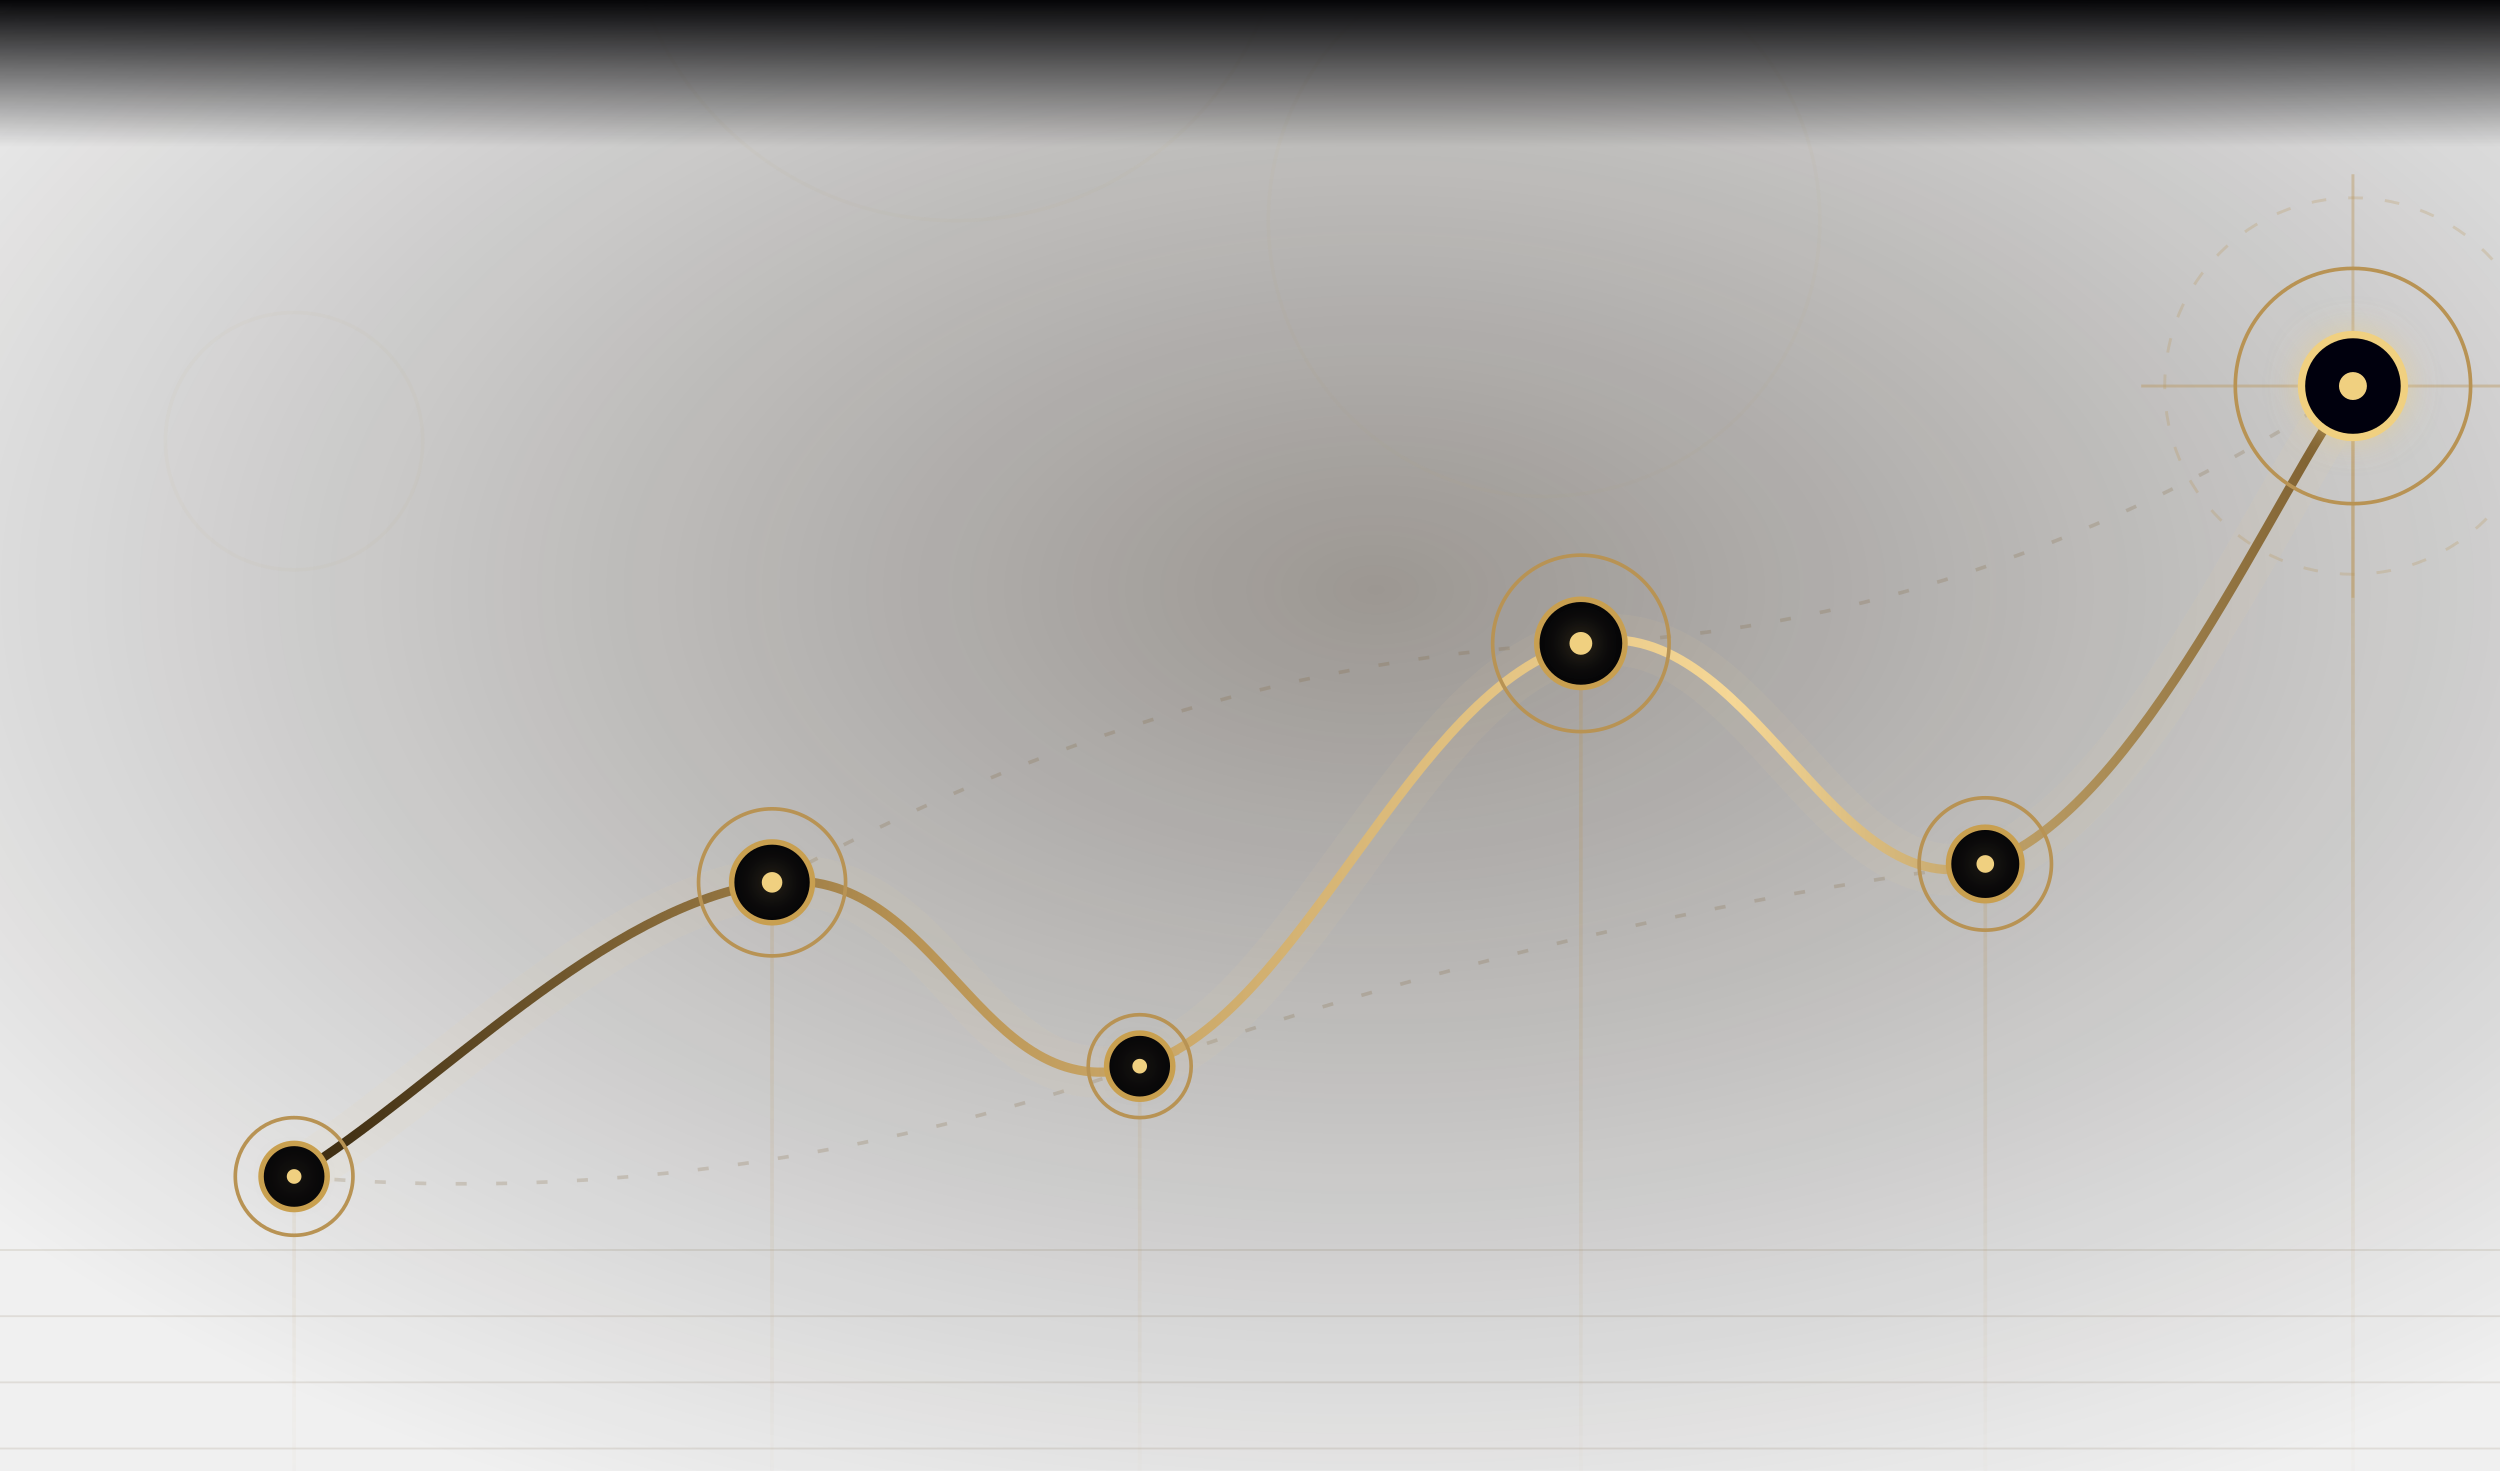
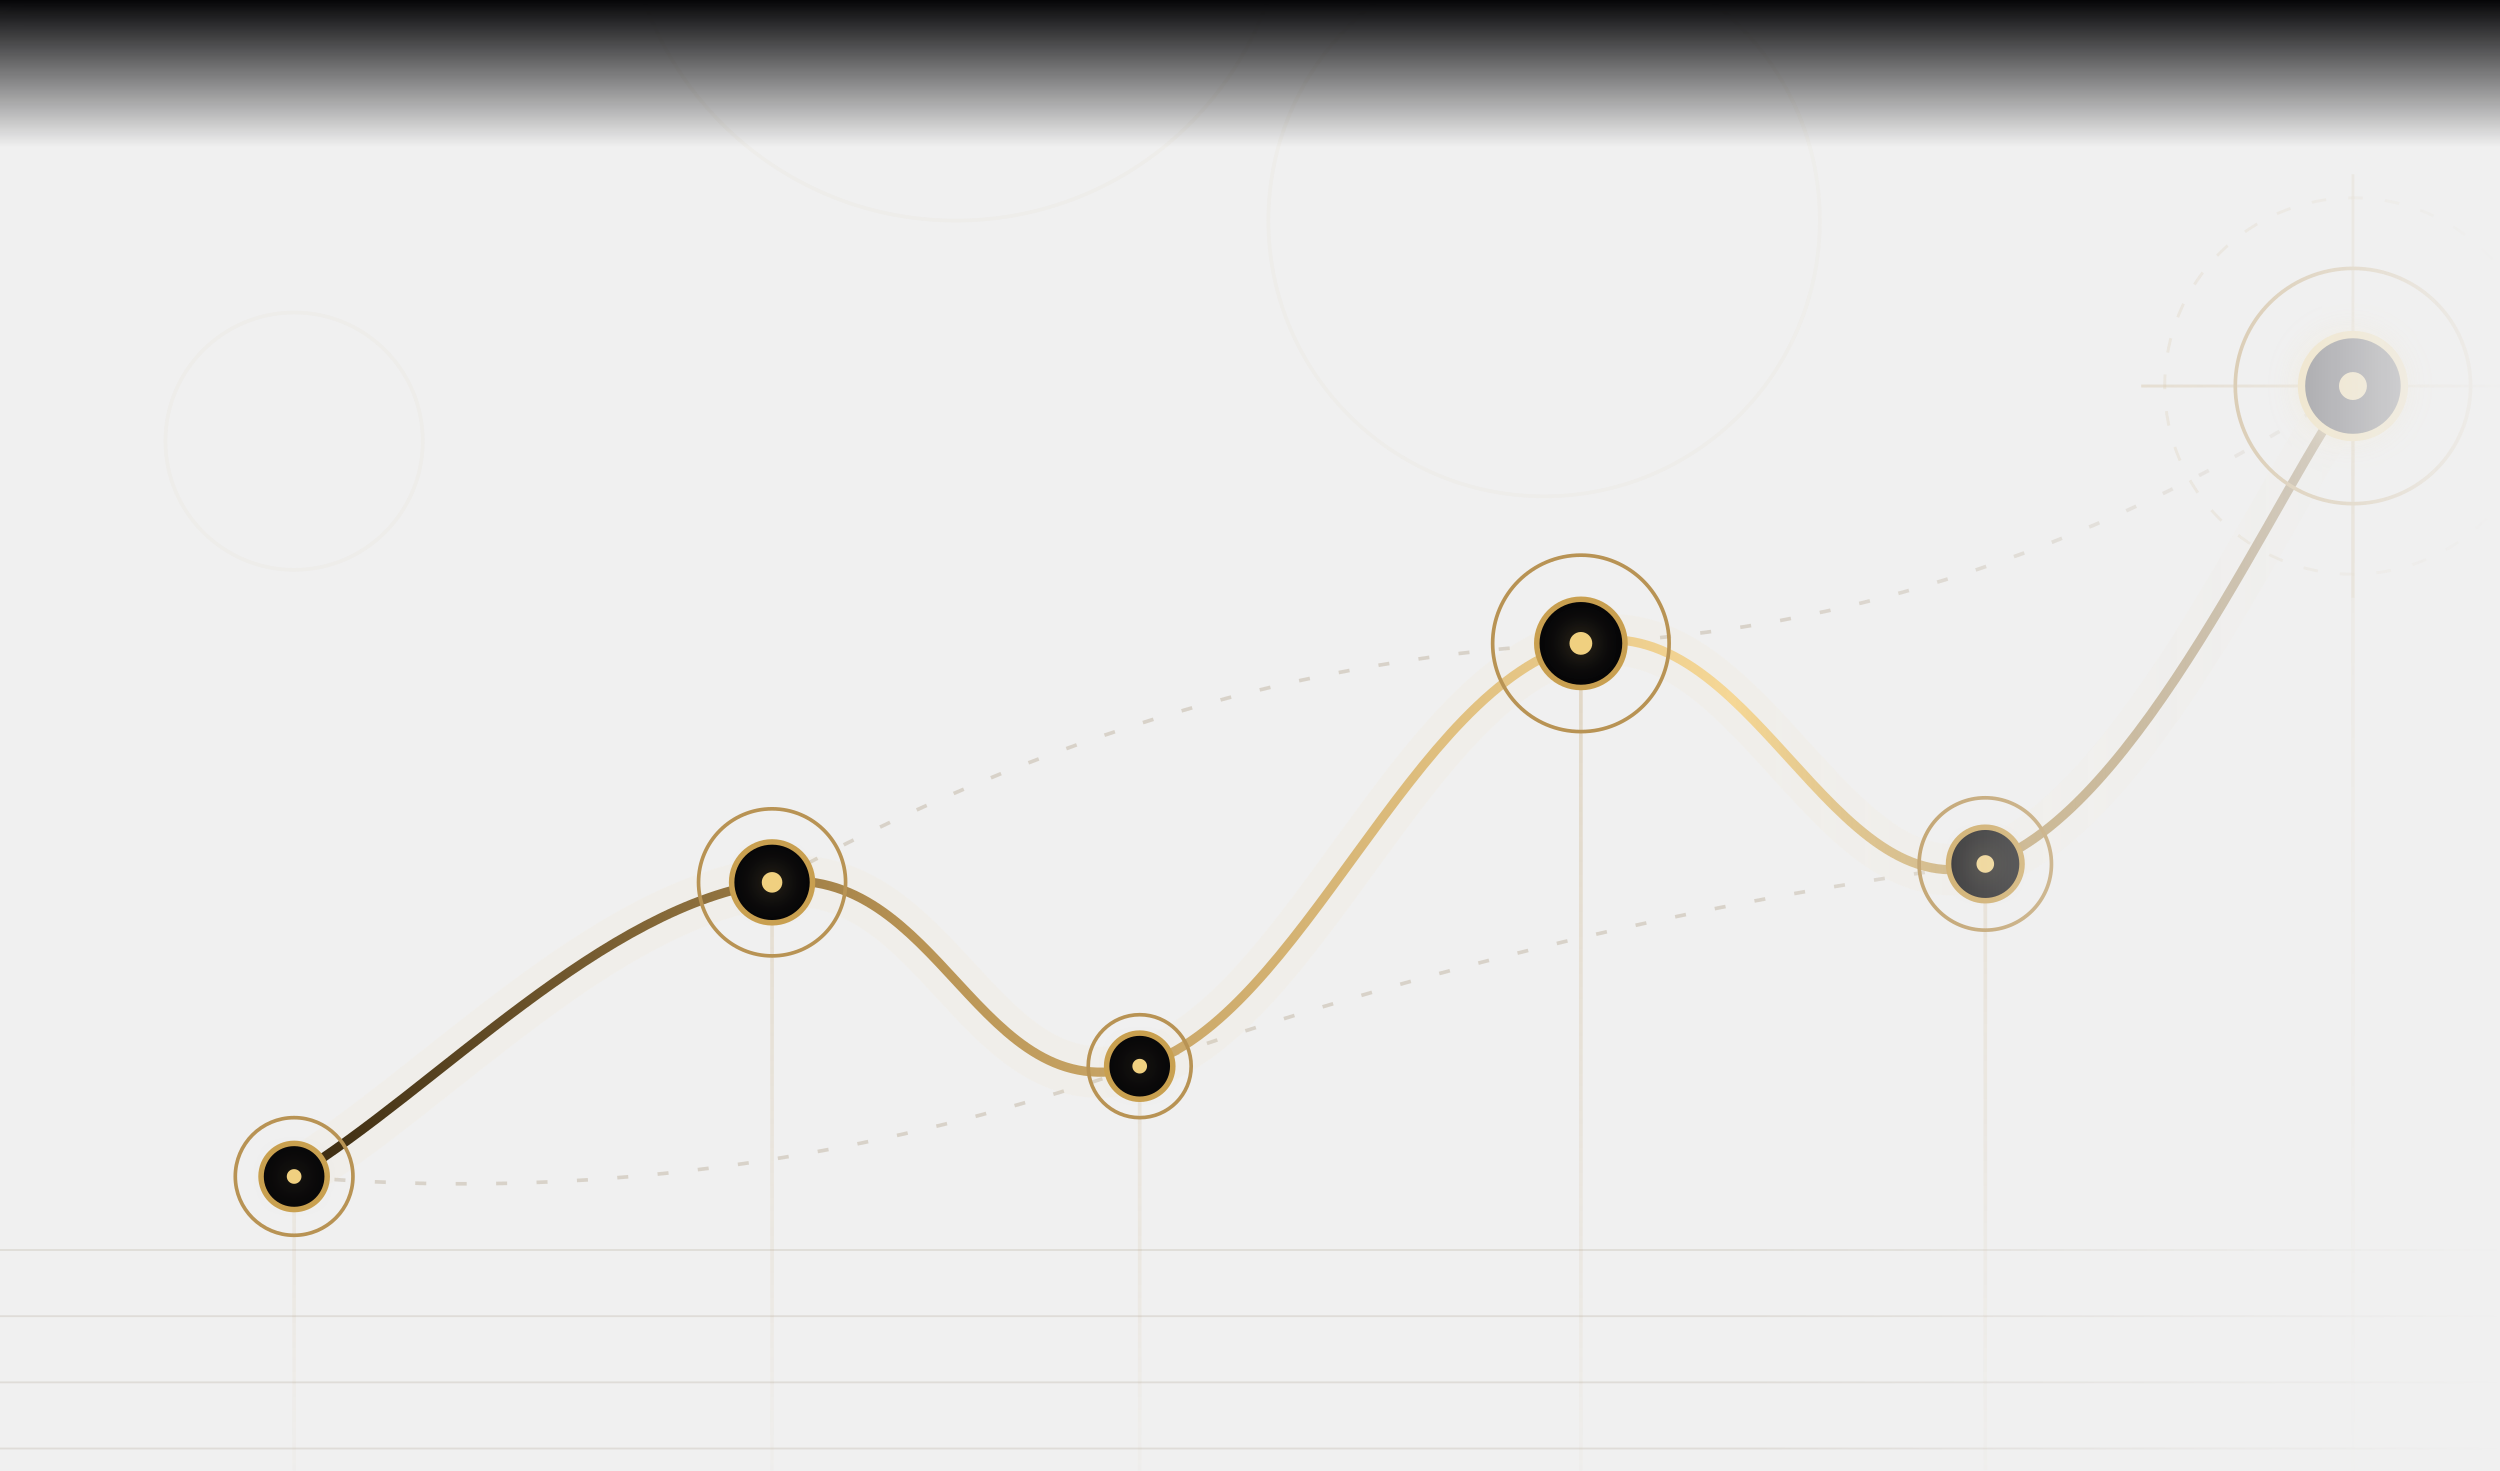
- <svg xmlns="http://www.w3.org/2000/svg" viewBox="0 0 680 400" style="background-color: #050507; width: 100%; height: auto;">
+ <svg xmlns="http://www.w3.org/2000/svg" viewBox="0 0 680 400" style="width: 100%; height: auto;">
  <defs>
    <radialGradient id="bgGlow" cx="55%" cy="40%" r="70%">
      <stop offset="0%" stop-color="#1e1205" stop-opacity="0.4" />
      <stop offset="100%" stop-color="#050507" stop-opacity="0" />
    </radialGradient>
    <linearGradient id="dropFade" x1="0%" y1="0%" x2="0%" y2="100%">
      <stop offset="0%" stop-color="#b89354" stop-opacity="0.35" />
      <stop offset="100%" stop-color="#b89354" stop-opacity="0" />
    </linearGradient>
    <linearGradient id="mainLine" x1="0%" y1="0%" x2="100%" y2="0%">
      <stop offset="0%" stop-color="#3a2a10" />
      <stop offset="30%" stop-color="#b89354" />
      <stop offset="70%" stop-color="#f5d796" />
      <stop offset="100%" stop-color="#7a5c2d" />
    </linearGradient>
    <linearGradient id="topFade" x1="0%" y1="0%" x2="0%" y2="100%">
      <stop offset="0%" stop-color="#050507" stop-opacity="1" />
      <stop offset="100%" stop-color="#050507" stop-opacity="0" />
    </linearGradient>
+     <linearGradient id="rightFadeMaskGrad" x1="0%" y1="0%" x2="100%" y2="0%">
+       <stop offset="0%" stop-color="white" />
+       <stop offset="70%" stop-color="white" />
+       <stop offset="100%" stop-color="black" />
+     </linearGradient>
+     <mask id="rightFadeMask">
+       <rect width="680" height="400" fill="url(#rightFadeMaskGrad)" />
+     </mask>
    <path id="cometTrack" d="M 80,320 C 119,296 164,246 210,240 C 256,234 266,303 310,290 C 354,277 384,186 430,175 C 476,164 498,249 540,235 C 582,221 620,131 640,105" fill="none" />
    <style>
      .node-glow { filter: drop-shadow(0 0 4px rgba(240, 208, 128, 0.5)); }
      .head-glow { filter: drop-shadow(0 0 5px #ffffff); }
    </style>
  </defs>
-   <rect width="680" height="400" fill="url(#bgGlow)" />
-   <circle cx="80" cy="120" r="35" fill="none" stroke="#b89354" opacity="0.04" stroke-width="1" />
-   <circle cx="420" cy="60" r="75" fill="none" stroke="#b89354" opacity="0.04" stroke-width="1" />
-   <circle cx="260" cy="-30" r="90" fill="none" stroke="#b89354" opacity="0.04" stroke-width="1" />
-   <path d="M0,340 H680 M0,358 H680 M0,376 H680 M0,394 H680" stroke="#5a461e" stroke-width="0.5" opacity="0.12" />
-   <path d="M80,326 V420 M210,248 V420 M310,296 V420 M430,184 V420 M540,242 V420 M640,116 V420" stroke="url(#dropFade)" stroke-width="1" />
-   <path d="M 80,320 Q 195,330 310,290 T 540,235" stroke="#7a5c2d" stroke-width="1" stroke-dasharray="3 8" opacity="0.2" fill="none" />
-   <path d="M 210,240 Q 320,180 430,175 T 640,105" stroke="#7a5c2d" stroke-width="1" stroke-dasharray="3 8" opacity="0.2" fill="none" />
-   <use href="#cometTrack" stroke="#f5d796" stroke-width="14" opacity="0.07" stroke-linejoin="round" stroke-linecap="round" />
-   <use href="#cometTrack" stroke="#3a2a10" stroke-width="2" stroke-linejoin="round" stroke-linecap="round" />
-   <use href="#cometTrack" stroke="url(#mainLine)" stroke-width="2.5" stroke-linejoin="round" stroke-linecap="round" />
-   <g>
-     <circle cx="0" cy="0" r="1.5" fill="#f5d796" opacity="0.2">
-       <animateMotion dur="4s" begin="-3.7s" repeatCount="indefinite">
-         <mpath href="#cometTrack" />
-       </animateMotion>
-     </circle>
-     <circle cx="0" cy="0" r="2" fill="#f5d796" opacity="0.4">
-       <animateMotion dur="4s" begin="-3.8s" repeatCount="indefinite">
-         <mpath href="#cometTrack" />
-       </animateMotion>
-     </circle>
-     <circle cx="0" cy="0" r="2.5" fill="#f5d796" opacity="0.7">
-       <animateMotion dur="4s" begin="-3.9s" repeatCount="indefinite">
-         <mpath href="#cometTrack" />
-       </animateMotion>
-     </circle>
-     <circle cx="0" cy="0" r="3.5" fill="#ffffff" class="head-glow">
-       <animateMotion dur="4s" begin="0s" repeatCount="indefinite">
-         <mpath href="#cometTrack" />
-       </animateMotion>
-     </circle>
-   </g>
-   <g>
-     <circle cx="0" cy="0" r="1.5" fill="#f5d796" opacity="0.2">
-       <animateMotion dur="4s" begin="-1.7s" repeatCount="indefinite">
-         <mpath href="#cometTrack" />
-       </animateMotion>
-     </circle>
-     <circle cx="0" cy="0" r="2" fill="#f5d796" opacity="0.4">
-       <animateMotion dur="4s" begin="-1.8s" repeatCount="indefinite">
-         <mpath href="#cometTrack" />
-       </animateMotion>
-     </circle>
-     <circle cx="0" cy="0" r="2.5" fill="#f5d796" opacity="0.7">
-       <animateMotion dur="4s" begin="-1.9s" repeatCount="indefinite">
-         <mpath href="#cometTrack" />
-       </animateMotion>
-     </circle>
-     <circle cx="0" cy="0" r="3.5" fill="#ffffff" class="head-glow">
-       <animateMotion dur="4s" begin="-2s" repeatCount="indefinite">
-         <mpath href="#cometTrack" />
-       </animateMotion>
-     </circle>
-   </g>
-   <g transform="translate(80, 320)">
-     <circle cx="0" cy="0" r="16" fill="none" stroke="#b89354">
-       <animate attributeName="r" values="12; 24" dur="2s" begin="0s" repeatCount="indefinite" />
-       <animate attributeName="opacity" values="0.8; 0" dur="2s" begin="0s" repeatCount="indefinite" />
-     </circle>
-     <circle cx="0" cy="0" r="9" fill="#050507" stroke="#c9a050" stroke-width="1.5" />
-     <circle cx="0" cy="0" r="2" fill="#f0d080" class="node-glow" />
-   </g>
-   <g transform="translate(210, 240)">
-     <circle cx="0" cy="0" r="20" fill="none" stroke="#b89354">
-       <animate attributeName="r" values="14; 28" dur="2s" begin="0.4s" repeatCount="indefinite" />
-       <animate attributeName="opacity" values="0.8; 0" dur="2s" begin="0.4s" repeatCount="indefinite" />
-     </circle>
-     <circle cx="0" cy="0" r="11" fill="#050507" stroke="#c9a050" stroke-width="1.5" />
-     <circle cx="0" cy="0" r="2.8" fill="#f0d080" class="node-glow" />
-   </g>
-   <g transform="translate(310, 290)">
-     <circle cx="0" cy="0" r="14" fill="none" stroke="#b89354">
-       <animate attributeName="r" values="10; 20" dur="2s" begin="0.8s" repeatCount="indefinite" />
-       <animate attributeName="opacity" values="0.8; 0" dur="2s" begin="0.8s" repeatCount="indefinite" />
-     </circle>
-     <circle cx="0" cy="0" r="9" fill="#050507" stroke="#c9a050" stroke-width="1.5" />
-     <circle cx="0" cy="0" r="2" fill="#f0d080" class="node-glow" />
-   </g>
-   <g transform="translate(430, 175)">
-     <circle cx="0" cy="0" r="24" fill="none" stroke="#b89354">
-       <animate attributeName="r" values="16; 32" dur="2s" begin="1.2s" repeatCount="indefinite" />
-       <animate attributeName="opacity" values="0.8; 0" dur="2s" begin="1.2s" repeatCount="indefinite" />
-     </circle>
-     <circle cx="0" cy="0" r="12" fill="#050507" stroke="#c9a050" stroke-width="1.5" />
-     <circle cx="0" cy="0" r="3.1" fill="#f0d080" class="node-glow" />
-   </g>
-   <g transform="translate(540, 235)">
-     <circle cx="0" cy="0" r="18" fill="none" stroke="#b89354">
-       <animate attributeName="r" values="12; 24" dur="2s" begin="1.6s" repeatCount="indefinite" />
-       <animate attributeName="opacity" values="0.8; 0" dur="2s" begin="1.6s" repeatCount="indefinite" />
-     </circle>
-     <circle cx="0" cy="0" r="10" fill="#050507" stroke="#c9a050" stroke-width="1.5" />
-     <circle cx="0" cy="0" r="2.4" fill="#f0d080" class="node-glow" />
-   </g>
-   <g transform="translate(640, 105)">
-     <circle cx="0" cy="0" r="51.2" fill="none" stroke="#b89354" stroke-width="0.8" stroke-dasharray="4 6" opacity="0.25" />
-     <circle cx="0" cy="0" r="32" fill="none" stroke="#b89354">
-       <animate attributeName="r" values="24; 48" dur="2s" begin="0s" repeatCount="indefinite" />
-       <animate attributeName="opacity" values="0.8; 0" dur="2s" begin="0s" repeatCount="indefinite" />
-     </circle>
-     <path d="M-57.6,0 H57.6 M0,-57.6 V57.6" stroke="#b89354" stroke-width="0.8" opacity="0.4" />
-     <circle cx="0" cy="0" r="14" fill="#050507" stroke="#f0d080" stroke-width="2" class="node-glow" />
-     <circle cx="0" cy="0" r="3.8" fill="#f0d080" />
+   <g mask="url(#rightFadeMask)">
+     <circle cx="80" cy="120" r="35" fill="none" stroke="#b89354" opacity="0.04" stroke-width="1" />
+     <circle cx="420" cy="60" r="75" fill="none" stroke="#b89354" opacity="0.04" stroke-width="1" />
+     <circle cx="260" cy="-30" r="90" fill="none" stroke="#b89354" opacity="0.04" stroke-width="1" />
+     <path d="M0,340 H680 M0,358 H680 M0,376 H680 M0,394 H680" stroke="#5a461e" stroke-width="0.5" opacity="0.12" />
+     <path d="M80,326 V420 M210,248 V420 M310,296 V420 M430,184 V420 M540,242 V420 M640,116 V420" stroke="url(#dropFade)" stroke-width="1" />
+     <path d="M 80,320 Q 195,330 310,290 T 540,235" stroke="#7a5c2d" stroke-width="1" stroke-dasharray="3 8" opacity="0.2" fill="none" />
+     <path d="M 210,240 Q 320,180 430,175 T 640,105" stroke="#7a5c2d" stroke-width="1" stroke-dasharray="3 8" opacity="0.2" fill="none" />
+     <use href="#cometTrack" stroke="#f5d796" stroke-width="14" opacity="0.07" stroke-linejoin="round" stroke-linecap="round" />
+     <use href="#cometTrack" stroke="#3a2a10" stroke-width="2" stroke-linejoin="round" stroke-linecap="round" />
+     <use href="#cometTrack" stroke="url(#mainLine)" stroke-width="2.5" stroke-linejoin="round" stroke-linecap="round" />
+     <g>
+       <circle cx="0" cy="0" r="1.5" fill="#f5d796" opacity="0.2">
+         <animateMotion dur="4s" begin="-3.7s" repeatCount="indefinite">
+           <mpath href="#cometTrack" />
+         </animateMotion>
+       </circle>
+       <circle cx="0" cy="0" r="2" fill="#f5d796" opacity="0.4">
+         <animateMotion dur="4s" begin="-3.8s" repeatCount="indefinite">
+           <mpath href="#cometTrack" />
+         </animateMotion>
+       </circle>
+       <circle cx="0" cy="0" r="2.5" fill="#f5d796" opacity="0.7">
+         <animateMotion dur="4s" begin="-3.9s" repeatCount="indefinite">
+           <mpath href="#cometTrack" />
+         </animateMotion>
+       </circle>
+       <circle cx="0" cy="0" r="3.5" fill="#ffffff" class="head-glow">
+         <animateMotion dur="4s" begin="0s" repeatCount="indefinite">
+           <mpath href="#cometTrack" />
+         </animateMotion>
+       </circle>
+     </g>
+     <g>
+       <circle cx="0" cy="0" r="1.5" fill="#f5d796" opacity="0.2">
+         <animateMotion dur="4s" begin="-1.7s" repeatCount="indefinite">
+           <mpath href="#cometTrack" />
+         </animateMotion>
+       </circle>
+       <circle cx="0" cy="0" r="2" fill="#f5d796" opacity="0.4">
+         <animateMotion dur="4s" begin="-1.8s" repeatCount="indefinite">
+           <mpath href="#cometTrack" />
+         </animateMotion>
+       </circle>
+       <circle cx="0" cy="0" r="2.5" fill="#f5d796" opacity="0.7">
+         <animateMotion dur="4s" begin="-1.9s" repeatCount="indefinite">
+           <mpath href="#cometTrack" />
+         </animateMotion>
+       </circle>
+       <circle cx="0" cy="0" r="3.5" fill="#ffffff" class="head-glow">
+         <animateMotion dur="4s" begin="-2s" repeatCount="indefinite">
+           <mpath href="#cometTrack" />
+         </animateMotion>
+       </circle>
+     </g>
+     <g transform="translate(80, 320)">
+       <circle cx="0" cy="0" r="16" fill="none" stroke="#b89354">
+         <animate attributeName="r" values="12; 24" dur="2s" begin="0s" repeatCount="indefinite" />
+         <animate attributeName="opacity" values="0.8; 0" dur="2s" begin="0s" repeatCount="indefinite" />
+       </circle>
+       <circle cx="0" cy="0" r="9" fill="#050507" stroke="#c9a050" stroke-width="1.5" />
+       <circle cx="0" cy="0" r="2" fill="#f0d080" class="node-glow" />
+     </g>
+     <g transform="translate(210, 240)">
+       <circle cx="0" cy="0" r="20" fill="none" stroke="#b89354">
+         <animate attributeName="r" values="14; 28" dur="2s" begin="0.4s" repeatCount="indefinite" />
+         <animate attributeName="opacity" values="0.8; 0" dur="2s" begin="0.4s" repeatCount="indefinite" />
+       </circle>
+       <circle cx="0" cy="0" r="11" fill="#050507" stroke="#c9a050" stroke-width="1.5" />
+       <circle cx="0" cy="0" r="2.8" fill="#f0d080" class="node-glow" />
+     </g>
+     <g transform="translate(310, 290)">
+       <circle cx="0" cy="0" r="14" fill="none" stroke="#b89354">
+         <animate attributeName="r" values="10; 20" dur="2s" begin="0.8s" repeatCount="indefinite" />
+         <animate attributeName="opacity" values="0.8; 0" dur="2s" begin="0.8s" repeatCount="indefinite" />
+       </circle>
+       <circle cx="0" cy="0" r="9" fill="#050507" stroke="#c9a050" stroke-width="1.5" />
+       <circle cx="0" cy="0" r="2" fill="#f0d080" class="node-glow" />
+     </g>
+     <g transform="translate(430, 175)">
+       <circle cx="0" cy="0" r="24" fill="none" stroke="#b89354">
+         <animate attributeName="r" values="16; 32" dur="2s" begin="1.2s" repeatCount="indefinite" />
+         <animate attributeName="opacity" values="0.8; 0" dur="2s" begin="1.2s" repeatCount="indefinite" />
+       </circle>
+       <circle cx="0" cy="0" r="12" fill="#050507" stroke="#c9a050" stroke-width="1.5" />
+       <circle cx="0" cy="0" r="3.1" fill="#f0d080" class="node-glow" />
+     </g>
+     <g transform="translate(540, 235)">
+       <circle cx="0" cy="0" r="18" fill="none" stroke="#b89354">
+         <animate attributeName="r" values="12; 24" dur="2s" begin="1.6s" repeatCount="indefinite" />
+         <animate attributeName="opacity" values="0.8; 0" dur="2s" begin="1.6s" repeatCount="indefinite" />
+       </circle>
+       <circle cx="0" cy="0" r="10" fill="#050507" stroke="#c9a050" stroke-width="1.5" />
+       <circle cx="0" cy="0" r="2.4" fill="#f0d080" class="node-glow" />
+     </g>
+     <g transform="translate(640, 105)">
+       <circle cx="0" cy="0" r="51.2" fill="none" stroke="#b89354" stroke-width="0.8" stroke-dasharray="4 6" opacity="0.25" />
+       <circle cx="0" cy="0" r="32" fill="none" stroke="#b89354">
+         <animate attributeName="r" values="24; 48" dur="2s" begin="0s" repeatCount="indefinite" />
+         <animate attributeName="opacity" values="0.8; 0" dur="2s" begin="0s" repeatCount="indefinite" />
+       </circle>
+       <path d="M-57.6,0 H57.6 M0,-57.6 V57.6" stroke="#b89354" stroke-width="0.8" opacity="0.4" />
+       <circle cx="0" cy="0" r="14" fill="#050507" stroke="#f0d080" stroke-width="2" class="node-glow" />
+       <circle cx="0" cy="0" r="3.8" fill="#f0d080" />
+     </g>
  </g>
  <rect width="680" height="40" fill="url(#topFade)" />
</svg>
